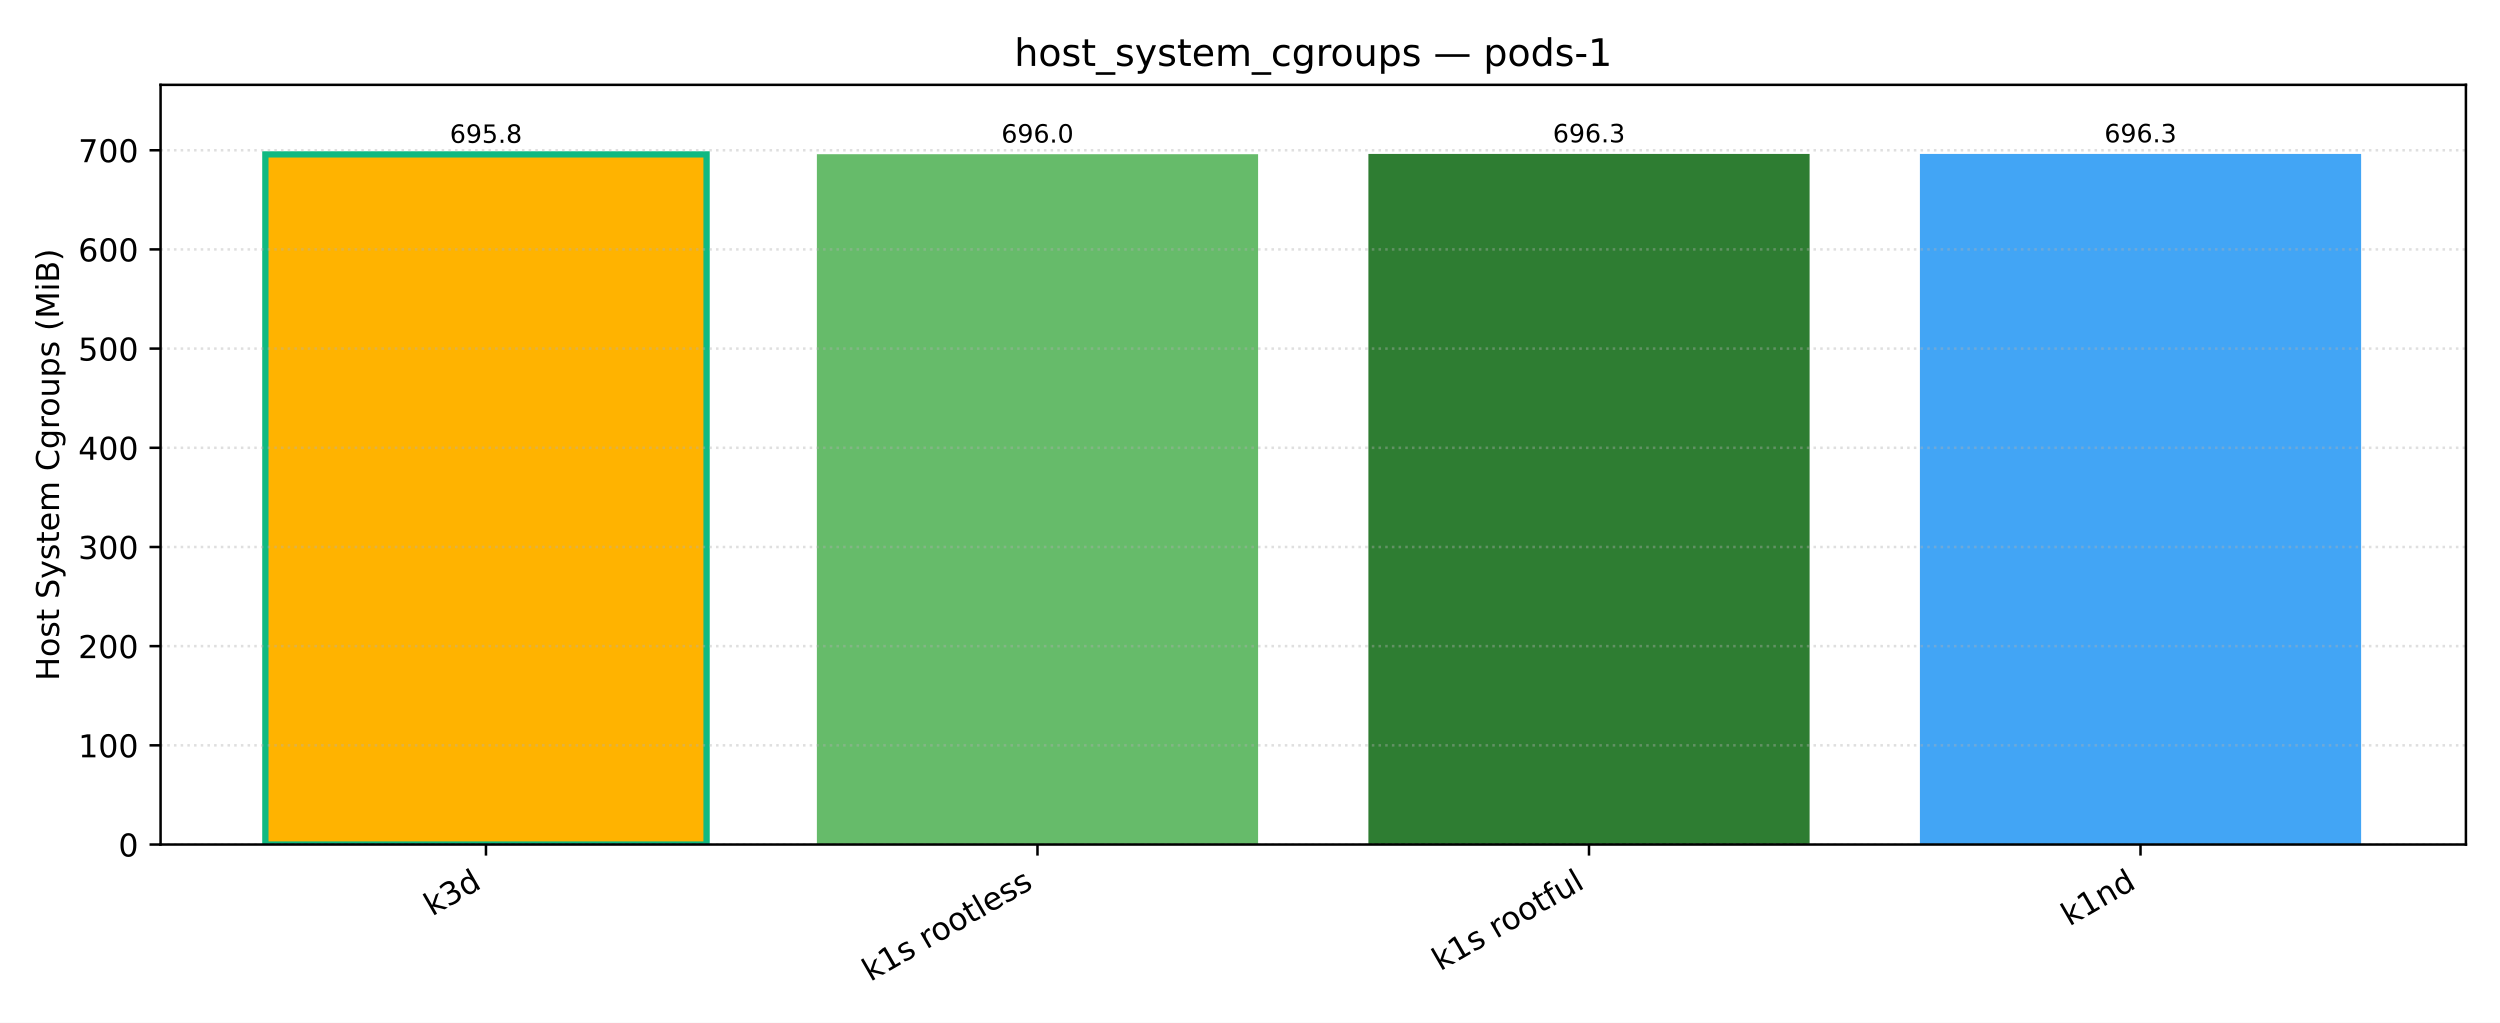
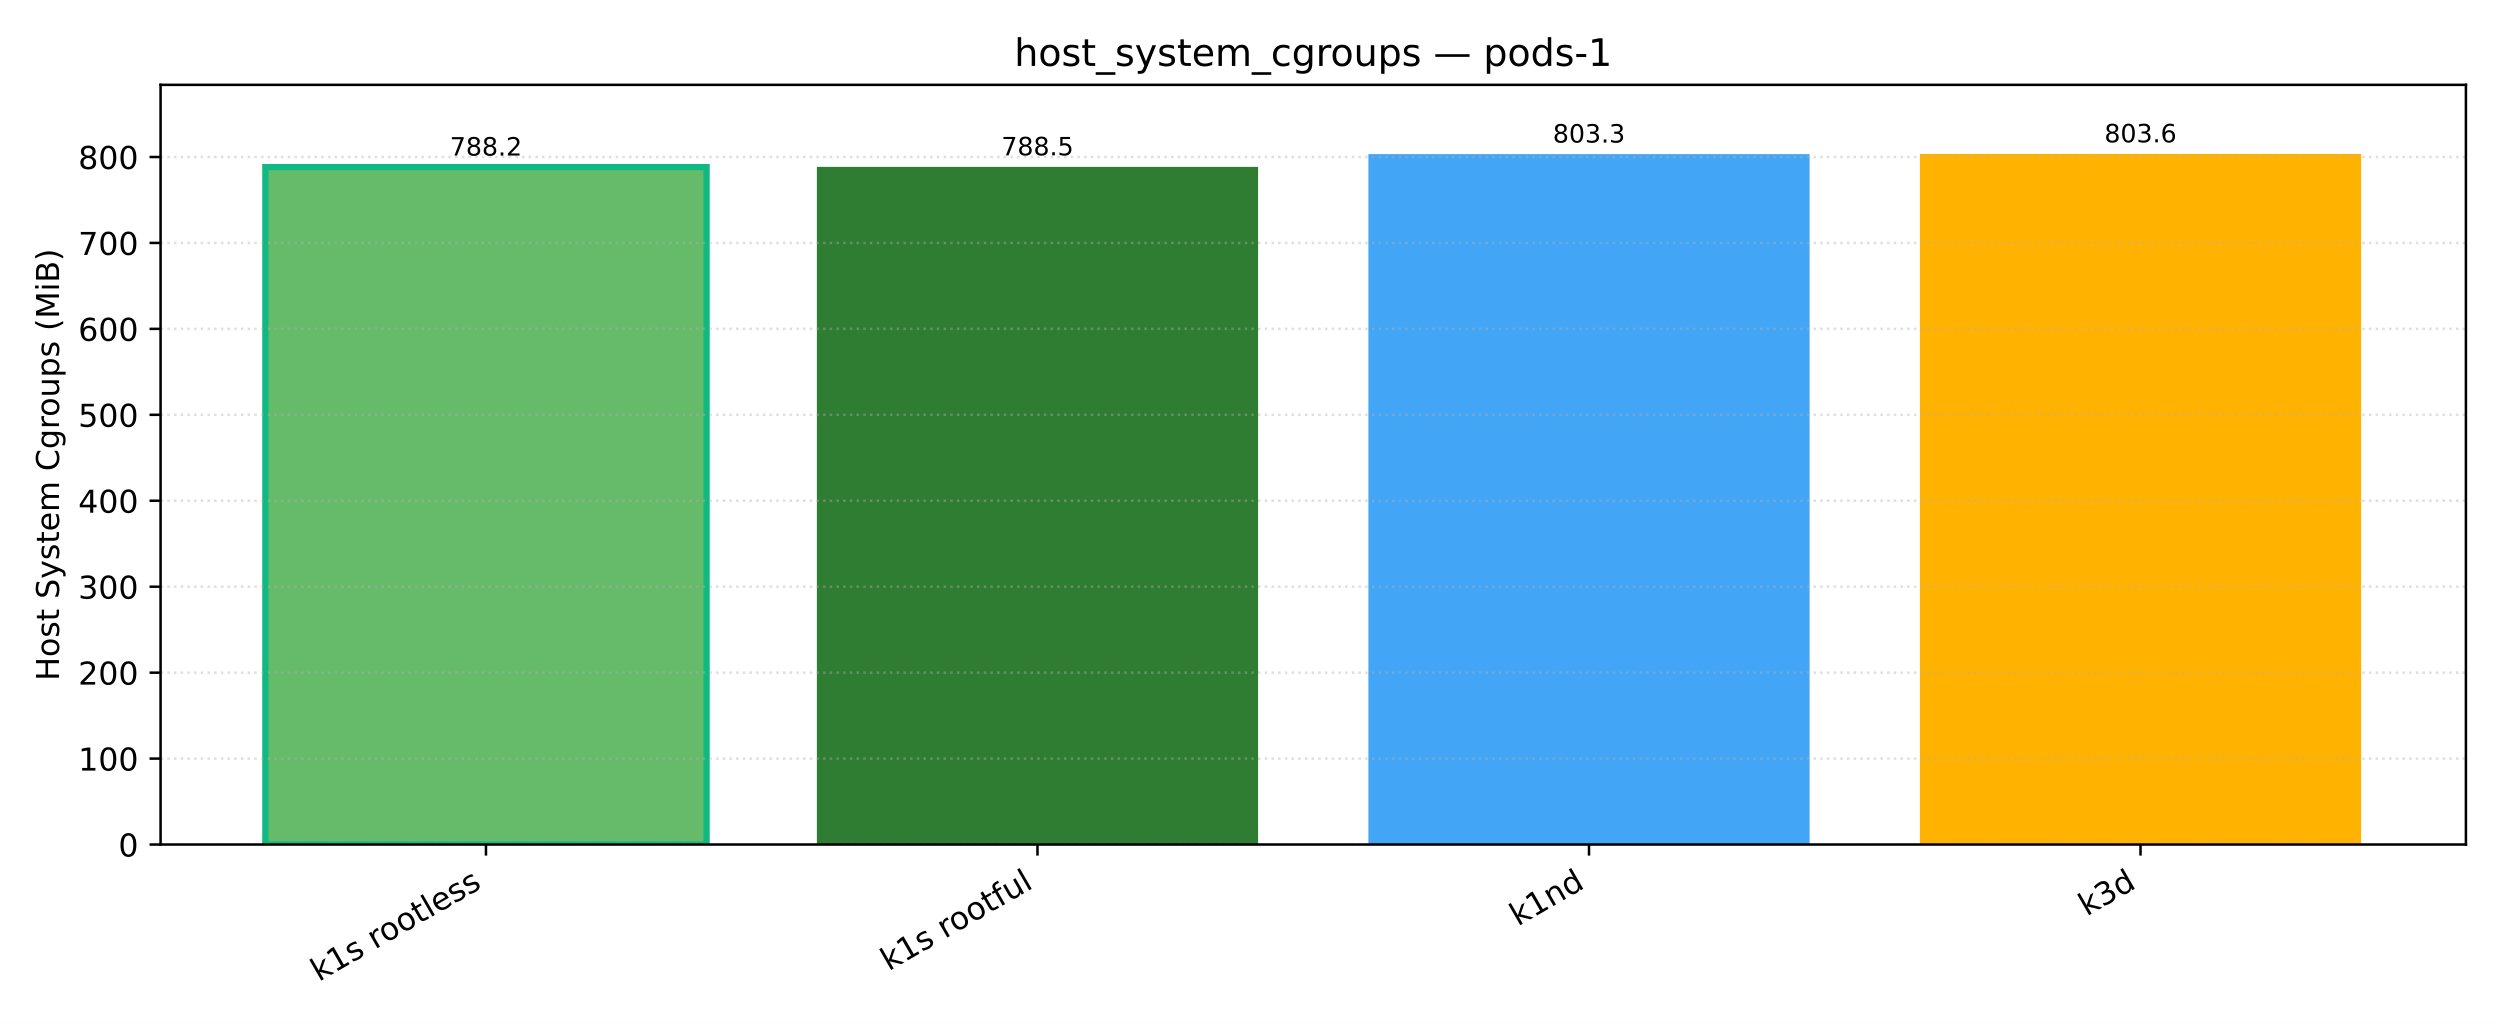
<svg xmlns="http://www.w3.org/2000/svg" xmlns:xlink="http://www.w3.org/1999/xlink" width="792pt" height="324pt" viewBox="0 0 792 324" version="1.1">
  <defs>
    <style type="text/css">*{stroke-linejoin: round; stroke-linecap: butt}</style>
  </defs>
  <g id="figure_1">
    <g id="patch_1">
      <path d="M 0 324  L 792 324  L 792 0  L 0 0  z " style="fill: #ffffff" />
    </g>
    <g id="axes_1">
      <g id="patch_2">
        <path d="M 50.87 267.545  L 781.2 267.545  L 781.2 26.88  L 50.87 26.88  z " style="fill: #ffffff" />
      </g>
      <g id="patch_3">
-         <path d="M 84.067 267.545  L 223.843 267.545  L 223.843 48.917  L 84.067 48.917  z " clip-path="url(#p7eee7eb23e)" style="fill: #ffb300; stroke: #10b981; stroke-width: 2; stroke-linejoin: miter" />
+         <path d="M 84.067 267.545  L 223.843 267.545  L 223.843 52.946  L 84.067 52.946  z " clip-path="url(#p3c2c292183)" style="fill: #66bb6a; stroke: #10b981; stroke-width: 2; stroke-linejoin: miter" />
      </g>
      <g id="patch_4">
-         <path d="M 258.787 267.545  L 398.563 267.545  L 398.563 48.84  L 258.787 48.84  z " clip-path="url(#p7eee7eb23e)" style="fill: #66bb6a" />
+         <path d="M 258.787 267.545  L 398.563 267.545  L 398.563 52.872  L 258.787 52.872  z " clip-path="url(#p3c2c292183)" style="fill: #2e7d32" />
      </g>
      <g id="patch_5">
-         <path d="M 433.507 267.545  L 573.283 267.545  L 573.283 48.762  L 433.507 48.762  z " clip-path="url(#p7eee7eb23e)" style="fill: #2e7d32" />
+         <path d="M 433.507 267.545  L 573.283 267.545  L 573.283 48.828  L 433.507 48.828  z " clip-path="url(#p3c2c292183)" style="fill: #42a5f5" />
      </g>
      <g id="patch_6">
-         <path d="M 608.227 267.545  L 748.003 267.545  L 748.003 48.759  L 608.227 48.759  z " clip-path="url(#p7eee7eb23e)" style="fill: #42a5f5" />
+         <path d="M 608.227 267.545  L 748.003 267.545  L 748.003 48.759  L 608.227 48.759  z " clip-path="url(#p3c2c292183)" style="fill: #ffb300" />
      </g>
      <g id="matplotlib.axis_1">
        <g id="xtick_1">
          <g id="line2d_1">
            <defs>
-               <path id="m0a5ae3fc08" d="M 0 0  L 0 3.5  " style="stroke: #000000; stroke-width: 0.8" />
+               <path id="m987476a189" d="M 0 0  L 0 3.5  " style="stroke: #000000; stroke-width: 0.8" />
            </defs>
            <g>
-               <use xlink:href="#m0a5ae3fc08" x="153.955" y="267.545" style="stroke: #000000; stroke-width: 0.8" />
+               <use xlink:href="#m987476a189" x="153.955" y="267.545" style="stroke: #000000; stroke-width: 0.8" />
            </g>
          </g>
          <g id="text_1">
-             <g transform="translate(136.8922 290.3767) rotate(-30) scale(0.1 -0.1)">
+             <g transform="translate(101.0103 311.0931) rotate(-30) scale(0.1 -0.1)">
              <defs>
                <path id="DejaVuSans-6b" d="M 581 4863  L 1159 4863  L 1159 1991  L 2875 3500  L 3609 3500  L 1753 1863  L 3688 0  L 2938 0  L 1159 1709  L 1159 0  L 581 0  L 581 4863  z " transform="scale(0.015625)" />
-                 <path id="DejaVuSans-33" d="M 2597 2516  Q 3050 2419 3304 2112  Q 3559 1806 3559 1356  Q 3559 666 3084 287  Q 2609 -91 1734 -91  Q 1441 -91 1130 -33  Q 819 25 488 141  L 488 750  Q 750 597 1062 519  Q 1375 441 1716 441  Q 2309 441 2620 675  Q 2931 909 2931 1356  Q 2931 1769 2642 2001  Q 2353 2234 1838 2234  L 1294 2234  L 1294 2753  L 1863 2753  Q 2328 2753 2575 2939  Q 2822 3125 2822 3475  Q 2822 3834 2567 4026  Q 2313 4219 1838 4219  Q 1578 4219 1281 4162  Q 984 4106 628 3988  L 628 4550  Q 988 4650 1302 4700  Q 1616 4750 1894 4750  Q 2613 4750 3031 4423  Q 3450 4097 3450 3541  Q 3450 3153 3228 2886  Q 3006 2619 2597 2516  z " transform="scale(0.015625)" />
-                 <path id="DejaVuSans-64" d="M 2906 2969  L 2906 4863  L 3481 4863  L 3481 0  L 2906 0  L 2906 525  Q 2725 213 2448 61  Q 2172 -91 1784 -91  Q 1150 -91 751 415  Q 353 922 353 1747  Q 353 2572 751 3078  Q 1150 3584 1784 3584  Q 2172 3584 2448 3432  Q 2725 3281 2906 2969  z M 947 1747  Q 947 1113 1208 752  Q 1469 391 1925 391  Q 2381 391 2643 752  Q 2906 1113 2906 1747  Q 2906 2381 2643 2742  Q 2381 3103 1925 3103  Q 1469 3103 1208 2742  Q 947 2381 947 1747  z " transform="scale(0.015625)" />
-               </defs>
-               <use xlink:href="#DejaVuSans-6b" />
-               <use xlink:href="#DejaVuSans-33" transform="translate(57.91016 0)" />
-               <use xlink:href="#DejaVuSans-64" transform="translate(121.5332 0)" />
-             </g>
-           </g>
-         </g>
-         <g id="xtick_2">
-           <g id="line2d_2">
-             <g>
-               <use xlink:href="#m0a5ae3fc08" x="328.675" y="267.545" style="stroke: #000000; stroke-width: 0.8" />
-             </g>
-           </g>
-           <g id="text_2">
-             <g transform="translate(275.7304 311.0931) rotate(-30) scale(0.1 -0.1)">
-               <defs>
                <path id="DejaVuSans-31" d="M 794 531  L 1825 531  L 1825 4091  L 703 3866  L 703 4441  L 1819 4666  L 2450 4666  L 2450 531  L 3481 531  L 3481 0  L 794 0  L 794 531  z " transform="scale(0.015625)" />
                <path id="DejaVuSans-73" d="M 2834 3397  L 2834 2853  Q 2591 2978 2328 3040  Q 2066 3103 1784 3103  Q 1356 3103 1142 2972  Q 928 2841 928 2578  Q 928 2378 1081 2264  Q 1234 2150 1697 2047  L 1894 2003  Q 2506 1872 2764 1633  Q 3022 1394 3022 966  Q 3022 478 2636 193  Q 2250 -91 1575 -91  Q 1294 -91 989 -36  Q 684 19 347 128  L 347 722  Q 666 556 975 473  Q 1284 391 1588 391  Q 1994 391 2212 530  Q 2431 669 2431 922  Q 2431 1156 2273 1281  Q 2116 1406 1581 1522  L 1381 1569  Q 847 1681 609 1914  Q 372 2147 372 2553  Q 372 3047 722 3315  Q 1072 3584 1716 3584  Q 2034 3584 2315 3537  Q 2597 3491 2834 3397  z " transform="scale(0.015625)" />
                <path id="DejaVuSans-20" transform="scale(0.015625)" />
                <path id="DejaVuSans-72" d="M 2631 2963  Q 2534 3019 2420 3045  Q 2306 3072 2169 3072  Q 1681 3072 1420 2755  Q 1159 2438 1159 1844  L 1159 0  L 581 0  L 581 3500  L 1159 3500  L 1159 2956  Q 1341 3275 1631 3429  Q 1922 3584 2338 3584  Q 2397 3584 2469 3576  Q 2541 3569 2628 3553  L 2631 2963  z " transform="scale(0.015625)" />
                <path id="DejaVuSans-6f" d="M 1959 3097  Q 1497 3097 1228 2736  Q 959 2375 959 1747  Q 959 1119 1226 758  Q 1494 397 1959 397  Q 2419 397 2687 759  Q 2956 1122 2956 1747  Q 2956 2369 2687 2733  Q 2419 3097 1959 3097  z M 1959 3584  Q 2709 3584 3137 3096  Q 3566 2609 3566 1747  Q 3566 888 3137 398  Q 2709 -91 1959 -91  Q 1206 -91 779 398  Q 353 888 353 1747  Q 353 2609 779 3096  Q 1206 3584 1959 3584  z " transform="scale(0.015625)" />
                <path id="DejaVuSans-74" d="M 1172 4494  L 1172 3500  L 2356 3500  L 2356 3053  L 1172 3053  L 1172 1153  Q 1172 725 1289 603  Q 1406 481 1766 481  L 2356 481  L 2356 0  L 1766 0  Q 1100 0 847 248  Q 594 497 594 1153  L 594 3053  L 172 3053  L 172 3500  L 594 3500  L 594 4494  L 1172 4494  z " transform="scale(0.015625)" />
                <path id="DejaVuSans-6c" d="M 603 4863  L 1178 4863  L 1178 0  L 603 0  L 603 4863  z " transform="scale(0.015625)" />
                <path id="DejaVuSans-65" d="M 3597 1894  L 3597 1613  L 953 1613  Q 991 1019 1311 708  Q 1631 397 2203 397  Q 2534 397 2845 478  Q 3156 559 3463 722  L 3463 178  Q 3153 47 2828 -22  Q 2503 -91 2169 -91  Q 1331 -91 842 396  Q 353 884 353 1716  Q 353 2575 817 3079  Q 1281 3584 2069 3584  Q 2775 3584 3186 3129  Q 3597 2675 3597 1894  z M 3022 2063  Q 3016 2534 2758 2815  Q 2500 3097 2075 3097  Q 1594 3097 1305 2825  Q 1016 2553 972 2059  L 3022 2063  z " transform="scale(0.015625)" />
              </defs>
              <use xlink:href="#DejaVuSans-6b" />
              <use xlink:href="#DejaVuSans-31" transform="translate(57.91016 0)" />
              <use xlink:href="#DejaVuSans-73" transform="translate(121.5332 0)" />
              <use xlink:href="#DejaVuSans-20" transform="translate(173.6328 0)" />
              <use xlink:href="#DejaVuSans-72" transform="translate(205.4199 0)" />
              <use xlink:href="#DejaVuSans-6f" transform="translate(244.2832 0)" />
              <use xlink:href="#DejaVuSans-6f" transform="translate(305.4648 0)" />
              <use xlink:href="#DejaVuSans-74" transform="translate(366.6465 0)" />
              <use xlink:href="#DejaVuSans-6c" transform="translate(405.8555 0)" />
              <use xlink:href="#DejaVuSans-65" transform="translate(433.6387 0)" />
              <use xlink:href="#DejaVuSans-73" transform="translate(495.1621 0)" />
              <use xlink:href="#DejaVuSans-73" transform="translate(547.2617 0)" />
            </g>
          </g>
        </g>
-         <g id="xtick_3">
-           <g id="line2d_3">
-             <g>
-               <use xlink:href="#m0a5ae3fc08" x="503.395" y="267.545" style="stroke: #000000; stroke-width: 0.8" />
-             </g>
-           </g>
-           <g id="text_3">
-             <g transform="translate(456.2651 307.7361) rotate(-30) scale(0.1 -0.1)">
+         <g id="xtick_2">
+           <g id="line2d_2">
+             <g>
+               <use xlink:href="#m987476a189" x="328.675" y="267.545" style="stroke: #000000; stroke-width: 0.8" />
+             </g>
+           </g>
+           <g id="text_2">
+             <g transform="translate(281.545 307.7361) rotate(-30) scale(0.1 -0.1)">
              <defs>
                <path id="DejaVuSans-66" d="M 2375 4863  L 2375 4384  L 1825 4384  Q 1516 4384 1395 4259  Q 1275 4134 1275 3809  L 1275 3500  L 2222 3500  L 2222 3053  L 1275 3053  L 1275 0  L 697 0  L 697 3053  L 147 3053  L 147 3500  L 697 3500  L 697 3744  Q 697 4328 969 4595  Q 1241 4863 1831 4863  L 2375 4863  z " transform="scale(0.015625)" />
                <path id="DejaVuSans-75" d="M 544 1381  L 544 3500  L 1119 3500  L 1119 1403  Q 1119 906 1312 657  Q 1506 409 1894 409  Q 2359 409 2629 706  Q 2900 1003 2900 1516  L 2900 3500  L 3475 3500  L 3475 0  L 2900 0  L 2900 538  Q 2691 219 2414 64  Q 2138 -91 1772 -91  Q 1169 -91 856 284  Q 544 659 544 1381  z M 1991 3584  L 1991 3584  z " transform="scale(0.015625)" />
              </defs>
              <use xlink:href="#DejaVuSans-6b" />
              <use xlink:href="#DejaVuSans-31" transform="translate(57.91016 0)" />
              <use xlink:href="#DejaVuSans-73" transform="translate(121.5332 0)" />
              <use xlink:href="#DejaVuSans-20" transform="translate(173.6328 0)" />
              <use xlink:href="#DejaVuSans-72" transform="translate(205.4199 0)" />
              <use xlink:href="#DejaVuSans-6f" transform="translate(244.2832 0)" />
              <use xlink:href="#DejaVuSans-6f" transform="translate(305.4648 0)" />
              <use xlink:href="#DejaVuSans-74" transform="translate(366.6465 0)" />
              <use xlink:href="#DejaVuSans-66" transform="translate(405.8555 0)" />
              <use xlink:href="#DejaVuSans-75" transform="translate(441.0605 0)" />
              <use xlink:href="#DejaVuSans-6c" transform="translate(504.4395 0)" />
            </g>
          </g>
        </g>
-         <g id="xtick_4">
-           <g id="line2d_4">
-             <g>
-               <use xlink:href="#m0a5ae3fc08" x="678.115" y="267.545" style="stroke: #000000; stroke-width: 0.8" />
-             </g>
-           </g>
-           <g id="text_4">
-             <g transform="translate(655.564 293.5454) rotate(-30) scale(0.1 -0.1)">
+         <g id="xtick_3">
+           <g id="line2d_3">
+             <g>
+               <use xlink:href="#m987476a189" x="503.395" y="267.545" style="stroke: #000000; stroke-width: 0.8" />
+             </g>
+           </g>
+           <g id="text_3">
+             <g transform="translate(480.8439 293.5454) rotate(-30) scale(0.1 -0.1)">
              <defs>
                <path id="DejaVuSans-6e" d="M 3513 2113  L 3513 0  L 2938 0  L 2938 2094  Q 2938 2591 2744 2837  Q 2550 3084 2163 3084  Q 1697 3084 1428 2787  Q 1159 2491 1159 1978  L 1159 0  L 581 0  L 581 3500  L 1159 3500  L 1159 2956  Q 1366 3272 1645 3428  Q 1925 3584 2291 3584  Q 2894 3584 3203 3211  Q 3513 2838 3513 2113  z " transform="scale(0.015625)" />
+                 <path id="DejaVuSans-64" d="M 2906 2969  L 2906 4863  L 3481 4863  L 3481 0  L 2906 0  L 2906 525  Q 2725 213 2448 61  Q 2172 -91 1784 -91  Q 1150 -91 751 415  Q 353 922 353 1747  Q 353 2572 751 3078  Q 1150 3584 1784 3584  Q 2172 3584 2448 3432  Q 2725 3281 2906 2969  z M 947 1747  Q 947 1113 1208 752  Q 1469 391 1925 391  Q 2381 391 2643 752  Q 2906 1113 2906 1747  Q 2906 2381 2643 2742  Q 2381 3103 1925 3103  Q 1469 3103 1208 2742  Q 947 2381 947 1747  z " transform="scale(0.015625)" />
              </defs>
              <use xlink:href="#DejaVuSans-6b" />
              <use xlink:href="#DejaVuSans-31" transform="translate(57.91016 0)" />
              <use xlink:href="#DejaVuSans-6e" transform="translate(121.5332 0)" />
              <use xlink:href="#DejaVuSans-64" transform="translate(184.9121 0)" />
            </g>
          </g>
        </g>
+         <g id="xtick_4">
+           <g id="line2d_4">
+             <g>
+               <use xlink:href="#m987476a189" x="678.115" y="267.545" style="stroke: #000000; stroke-width: 0.8" />
+             </g>
+           </g>
+           <g id="text_4">
+             <g transform="translate(661.0525 290.3767) rotate(-30) scale(0.1 -0.1)">
+               <defs>
+                 <path id="DejaVuSans-33" d="M 2597 2516  Q 3050 2419 3304 2112  Q 3559 1806 3559 1356  Q 3559 666 3084 287  Q 2609 -91 1734 -91  Q 1441 -91 1130 -33  Q 819 25 488 141  L 488 750  Q 750 597 1062 519  Q 1375 441 1716 441  Q 2309 441 2620 675  Q 2931 909 2931 1356  Q 2931 1769 2642 2001  Q 2353 2234 1838 2234  L 1294 2234  L 1294 2753  L 1863 2753  Q 2328 2753 2575 2939  Q 2822 3125 2822 3475  Q 2822 3834 2567 4026  Q 2313 4219 1838 4219  Q 1578 4219 1281 4162  Q 984 4106 628 3988  L 628 4550  Q 988 4650 1302 4700  Q 1616 4750 1894 4750  Q 2613 4750 3031 4423  Q 3450 4097 3450 3541  Q 3450 3153 3228 2886  Q 3006 2619 2597 2516  z " transform="scale(0.015625)" />
+               </defs>
+               <use xlink:href="#DejaVuSans-6b" />
+               <use xlink:href="#DejaVuSans-33" transform="translate(57.91016 0)" />
+               <use xlink:href="#DejaVuSans-64" transform="translate(121.5332 0)" />
+             </g>
+           </g>
+         </g>
      </g>
      <g id="matplotlib.axis_2">
        <g id="ytick_1">
          <g id="line2d_5">
-             <path d="M 50.87 267.545  L 781.2 267.545  " clip-path="url(#p7eee7eb23e)" style="fill: none; stroke-dasharray: 0.8,1.32; stroke-dashoffset: 0; stroke: #b0b0b0; stroke-opacity: 0.4; stroke-width: 0.8" />
+             <path d="M 50.87 267.545  L 781.2 267.545  " clip-path="url(#p3c2c292183)" style="fill: none; stroke-dasharray: 0.8,1.32; stroke-dashoffset: 0; stroke: #b0b0b0; stroke-opacity: 0.4; stroke-width: 0.8" />
          </g>
          <g id="line2d_6">
            <defs>
-               <path id="m2819c94ccf" d="M 0 0  L -3.5 0  " style="stroke: #000000; stroke-width: 0.8" />
+               <path id="mc2d24a30d1" d="M 0 0  L -3.5 0  " style="stroke: #000000; stroke-width: 0.8" />
            </defs>
            <g>
-               <use xlink:href="#m2819c94ccf" x="50.87" y="267.545" style="stroke: #000000; stroke-width: 0.8" />
+               <use xlink:href="#mc2d24a30d1" x="50.87" y="267.545" style="stroke: #000000; stroke-width: 0.8" />
            </g>
          </g>
          <g id="text_5">
            <g transform="translate(37.5075 271.3447) scale(0.1 -0.1)">
              <defs>
                <path id="DejaVuSans-30" d="M 2034 4250  Q 1547 4250 1301 3770  Q 1056 3291 1056 2328  Q 1056 1369 1301 889  Q 1547 409 2034 409  Q 2525 409 2770 889  Q 3016 1369 3016 2328  Q 3016 3291 2770 3770  Q 2525 4250 2034 4250  z M 2034 4750  Q 2819 4750 3233 4129  Q 3647 3509 3647 2328  Q 3647 1150 3233 529  Q 2819 -91 2034 -91  Q 1250 -91 836 529  Q 422 1150 422 2328  Q 422 3509 836 4129  Q 1250 4750 2034 4750  z " transform="scale(0.015625)" />
              </defs>
              <use xlink:href="#DejaVuSans-30" />
            </g>
          </g>
        </g>
        <g id="ytick_2">
          <g id="line2d_7">
-             <path d="M 50.87 236.124  L 781.2 236.124  " clip-path="url(#p7eee7eb23e)" style="fill: none; stroke-dasharray: 0.8,1.32; stroke-dashoffset: 0; stroke: #b0b0b0; stroke-opacity: 0.4; stroke-width: 0.8" />
+             <path d="M 50.87 240.319  L 781.2 240.319  " clip-path="url(#p3c2c292183)" style="fill: none; stroke-dasharray: 0.8,1.32; stroke-dashoffset: 0; stroke: #b0b0b0; stroke-opacity: 0.4; stroke-width: 0.8" />
          </g>
          <g id="line2d_8">
            <g>
-               <use xlink:href="#m2819c94ccf" x="50.87" y="236.124" style="stroke: #000000; stroke-width: 0.8" />
+               <use xlink:href="#mc2d24a30d1" x="50.87" y="240.319" style="stroke: #000000; stroke-width: 0.8" />
            </g>
          </g>
          <g id="text_6">
-             <g transform="translate(24.7825 239.9232) scale(0.1 -0.1)">
+             <g transform="translate(24.7825 244.1184) scale(0.1 -0.1)">
              <use xlink:href="#DejaVuSans-31" />
              <use xlink:href="#DejaVuSans-30" transform="translate(63.62305 0)" />
              <use xlink:href="#DejaVuSans-30" transform="translate(127.2461 0)" />
            </g>
          </g>
        </g>
        <g id="ytick_3">
          <g id="line2d_9">
-             <path d="M 50.87 204.703  L 781.2 204.703  " clip-path="url(#p7eee7eb23e)" style="fill: none; stroke-dasharray: 0.8,1.32; stroke-dashoffset: 0; stroke: #b0b0b0; stroke-opacity: 0.4; stroke-width: 0.8" />
+             <path d="M 50.87 213.093  L 781.2 213.093  " clip-path="url(#p3c2c292183)" style="fill: none; stroke-dasharray: 0.8,1.32; stroke-dashoffset: 0; stroke: #b0b0b0; stroke-opacity: 0.4; stroke-width: 0.8" />
          </g>
          <g id="line2d_10">
            <g>
-               <use xlink:href="#m2819c94ccf" x="50.87" y="204.703" style="stroke: #000000; stroke-width: 0.8" />
+               <use xlink:href="#mc2d24a30d1" x="50.87" y="213.093" style="stroke: #000000; stroke-width: 0.8" />
            </g>
          </g>
          <g id="text_7">
-             <g transform="translate(24.7825 208.5017) scale(0.1 -0.1)">
+             <g transform="translate(24.7825 216.8921) scale(0.1 -0.1)">
              <defs>
                <path id="DejaVuSans-32" d="M 1228 531  L 3431 531  L 3431 0  L 469 0  L 469 531  Q 828 903 1448 1529  Q 2069 2156 2228 2338  Q 2531 2678 2651 2914  Q 2772 3150 2772 3378  Q 2772 3750 2511 3984  Q 2250 4219 1831 4219  Q 1534 4219 1204 4116  Q 875 4013 500 3803  L 500 4441  Q 881 4594 1212 4672  Q 1544 4750 1819 4750  Q 2544 4750 2975 4387  Q 3406 4025 3406 3419  Q 3406 3131 3298 2873  Q 3191 2616 2906 2266  Q 2828 2175 2409 1742  Q 1991 1309 1228 531  z " transform="scale(0.015625)" />
              </defs>
              <use xlink:href="#DejaVuSans-32" />
              <use xlink:href="#DejaVuSans-30" transform="translate(63.62305 0)" />
              <use xlink:href="#DejaVuSans-30" transform="translate(127.2461 0)" />
            </g>
          </g>
        </g>
        <g id="ytick_4">
          <g id="line2d_11">
-             <path d="M 50.87 173.281  L 781.2 173.281  " clip-path="url(#p7eee7eb23e)" style="fill: none; stroke-dasharray: 0.8,1.32; stroke-dashoffset: 0; stroke: #b0b0b0; stroke-opacity: 0.4; stroke-width: 0.8" />
+             <path d="M 50.87 185.867  L 781.2 185.867  " clip-path="url(#p3c2c292183)" style="fill: none; stroke-dasharray: 0.8,1.32; stroke-dashoffset: 0; stroke: #b0b0b0; stroke-opacity: 0.4; stroke-width: 0.8" />
          </g>
          <g id="line2d_12">
            <g>
-               <use xlink:href="#m2819c94ccf" x="50.87" y="173.281" style="stroke: #000000; stroke-width: 0.8" />
+               <use xlink:href="#mc2d24a30d1" x="50.87" y="185.867" style="stroke: #000000; stroke-width: 0.8" />
            </g>
          </g>
          <g id="text_8">
-             <g transform="translate(24.7825 177.0802) scale(0.1 -0.1)">
+             <g transform="translate(24.7825 189.6658) scale(0.1 -0.1)">
              <use xlink:href="#DejaVuSans-33" />
              <use xlink:href="#DejaVuSans-30" transform="translate(63.62305 0)" />
              <use xlink:href="#DejaVuSans-30" transform="translate(127.2461 0)" />
            </g>
          </g>
        </g>
        <g id="ytick_5">
          <g id="line2d_13">
-             <path d="M 50.87 141.86  L 781.2 141.86  " clip-path="url(#p7eee7eb23e)" style="fill: none; stroke-dasharray: 0.8,1.32; stroke-dashoffset: 0; stroke: #b0b0b0; stroke-opacity: 0.4; stroke-width: 0.8" />
+             <path d="M 50.87 158.64  L 781.2 158.64  " clip-path="url(#p3c2c292183)" style="fill: none; stroke-dasharray: 0.8,1.32; stroke-dashoffset: 0; stroke: #b0b0b0; stroke-opacity: 0.4; stroke-width: 0.8" />
          </g>
          <g id="line2d_14">
            <g>
-               <use xlink:href="#m2819c94ccf" x="50.87" y="141.86" style="stroke: #000000; stroke-width: 0.8" />
+               <use xlink:href="#mc2d24a30d1" x="50.87" y="158.64" style="stroke: #000000; stroke-width: 0.8" />
            </g>
          </g>
          <g id="text_9">
-             <g transform="translate(24.7825 145.6588) scale(0.1 -0.1)">
+             <g transform="translate(24.7825 162.4394) scale(0.1 -0.1)">
              <defs>
                <path id="DejaVuSans-34" d="M 2419 4116  L 825 1625  L 2419 1625  L 2419 4116  z M 2253 4666  L 3047 4666  L 3047 1625  L 3713 1625  L 3713 1100  L 3047 1100  L 3047 0  L 2419 0  L 2419 1100  L 313 1100  L 313 1709  L 2253 4666  z " transform="scale(0.015625)" />
              </defs>
              <use xlink:href="#DejaVuSans-34" />
              <use xlink:href="#DejaVuSans-30" transform="translate(63.62305 0)" />
              <use xlink:href="#DejaVuSans-30" transform="translate(127.2461 0)" />
            </g>
          </g>
        </g>
        <g id="ytick_6">
          <g id="line2d_15">
-             <path d="M 50.87 110.438  L 781.2 110.438  " clip-path="url(#p7eee7eb23e)" style="fill: none; stroke-dasharray: 0.8,1.32; stroke-dashoffset: 0; stroke: #b0b0b0; stroke-opacity: 0.4; stroke-width: 0.8" />
+             <path d="M 50.87 131.414  L 781.2 131.414  " clip-path="url(#p3c2c292183)" style="fill: none; stroke-dasharray: 0.8,1.32; stroke-dashoffset: 0; stroke: #b0b0b0; stroke-opacity: 0.4; stroke-width: 0.8" />
          </g>
          <g id="line2d_16">
            <g>
-               <use xlink:href="#m2819c94ccf" x="50.87" y="110.438" style="stroke: #000000; stroke-width: 0.8" />
+               <use xlink:href="#mc2d24a30d1" x="50.87" y="131.414" style="stroke: #000000; stroke-width: 0.8" />
            </g>
          </g>
          <g id="text_10">
-             <g transform="translate(24.7825 114.2373) scale(0.1 -0.1)">
+             <g transform="translate(24.7825 135.2131) scale(0.1 -0.1)">
              <defs>
                <path id="DejaVuSans-35" d="M 691 4666  L 3169 4666  L 3169 4134  L 1269 4134  L 1269 2991  Q 1406 3038 1543 3061  Q 1681 3084 1819 3084  Q 2600 3084 3056 2656  Q 3513 2228 3513 1497  Q 3513 744 3044 326  Q 2575 -91 1722 -91  Q 1428 -91 1123 -41  Q 819 9 494 109  L 494 744  Q 775 591 1075 516  Q 1375 441 1709 441  Q 2250 441 2565 725  Q 2881 1009 2881 1497  Q 2881 1984 2565 2268  Q 2250 2553 1709 2553  Q 1456 2553 1204 2497  Q 953 2441 691 2322  L 691 4666  z " transform="scale(0.015625)" />
              </defs>
              <use xlink:href="#DejaVuSans-35" />
              <use xlink:href="#DejaVuSans-30" transform="translate(63.62305 0)" />
              <use xlink:href="#DejaVuSans-30" transform="translate(127.2461 0)" />
            </g>
          </g>
        </g>
        <g id="ytick_7">
          <g id="line2d_17">
-             <path d="M 50.87 79.017  L 781.2 79.017  " clip-path="url(#p7eee7eb23e)" style="fill: none; stroke-dasharray: 0.8,1.32; stroke-dashoffset: 0; stroke: #b0b0b0; stroke-opacity: 0.4; stroke-width: 0.8" />
+             <path d="M 50.87 104.188  L 781.2 104.188  " clip-path="url(#p3c2c292183)" style="fill: none; stroke-dasharray: 0.8,1.32; stroke-dashoffset: 0; stroke: #b0b0b0; stroke-opacity: 0.4; stroke-width: 0.8" />
          </g>
          <g id="line2d_18">
            <g>
-               <use xlink:href="#m2819c94ccf" x="50.87" y="79.017" style="stroke: #000000; stroke-width: 0.8" />
+               <use xlink:href="#mc2d24a30d1" x="50.87" y="104.188" style="stroke: #000000; stroke-width: 0.8" />
            </g>
          </g>
          <g id="text_11">
-             <g transform="translate(24.7825 82.8158) scale(0.1 -0.1)">
+             <g transform="translate(24.7825 107.9868) scale(0.1 -0.1)">
              <defs>
                <path id="DejaVuSans-36" d="M 2113 2584  Q 1688 2584 1439 2293  Q 1191 2003 1191 1497  Q 1191 994 1439 701  Q 1688 409 2113 409  Q 2538 409 2786 701  Q 3034 994 3034 1497  Q 3034 2003 2786 2293  Q 2538 2584 2113 2584  z M 3366 4563  L 3366 3988  Q 3128 4100 2886 4159  Q 2644 4219 2406 4219  Q 1781 4219 1451 3797  Q 1122 3375 1075 2522  Q 1259 2794 1537 2939  Q 1816 3084 2150 3084  Q 2853 3084 3261 2657  Q 3669 2231 3669 1497  Q 3669 778 3244 343  Q 2819 -91 2113 -91  Q 1303 -91 875 529  Q 447 1150 447 2328  Q 447 3434 972 4092  Q 1497 4750 2381 4750  Q 2619 4750 2861 4703  Q 3103 4656 3366 4563  z " transform="scale(0.015625)" />
              </defs>
              <use xlink:href="#DejaVuSans-36" />
              <use xlink:href="#DejaVuSans-30" transform="translate(63.62305 0)" />
              <use xlink:href="#DejaVuSans-30" transform="translate(127.2461 0)" />
            </g>
          </g>
        </g>
        <g id="ytick_8">
          <g id="line2d_19">
-             <path d="M 50.87 47.595  L 781.2 47.595  " clip-path="url(#p7eee7eb23e)" style="fill: none; stroke-dasharray: 0.8,1.32; stroke-dashoffset: 0; stroke: #b0b0b0; stroke-opacity: 0.4; stroke-width: 0.8" />
+             <path d="M 50.87 76.961  L 781.2 76.961  " clip-path="url(#p3c2c292183)" style="fill: none; stroke-dasharray: 0.8,1.32; stroke-dashoffset: 0; stroke: #b0b0b0; stroke-opacity: 0.4; stroke-width: 0.8" />
          </g>
          <g id="line2d_20">
            <g>
-               <use xlink:href="#m2819c94ccf" x="50.87" y="47.595" style="stroke: #000000; stroke-width: 0.8" />
+               <use xlink:href="#mc2d24a30d1" x="50.87" y="76.961" style="stroke: #000000; stroke-width: 0.8" />
            </g>
          </g>
          <g id="text_12">
-             <g transform="translate(24.7825 51.39432) scale(0.1 -0.1)">
+             <g transform="translate(24.7825 80.76052) scale(0.1 -0.1)">
              <defs>
                <path id="DejaVuSans-37" d="M 525 4666  L 3525 4666  L 3525 4397  L 1831 0  L 1172 0  L 2766 4134  L 525 4134  L 525 4666  z " transform="scale(0.015625)" />
              </defs>
              <use xlink:href="#DejaVuSans-37" />
              <use xlink:href="#DejaVuSans-30" transform="translate(63.62305 0)" />
              <use xlink:href="#DejaVuSans-30" transform="translate(127.2461 0)" />
            </g>
          </g>
        </g>
-         <g id="text_13">
+         <g id="ytick_9">
+           <g id="line2d_21">
+             <path d="M 50.87 49.735  L 781.2 49.735  " clip-path="url(#p3c2c292183)" style="fill: none; stroke-dasharray: 0.8,1.32; stroke-dashoffset: 0; stroke: #b0b0b0; stroke-opacity: 0.4; stroke-width: 0.8" />
+           </g>
+           <g id="line2d_22">
+             <g>
+               <use xlink:href="#mc2d24a30d1" x="50.87" y="49.735" style="stroke: #000000; stroke-width: 0.8" />
+             </g>
+           </g>
+           <g id="text_13">
+             <g transform="translate(24.7825 53.53422) scale(0.1 -0.1)">
+               <defs>
+                 <path id="DejaVuSans-38" d="M 2034 2216  Q 1584 2216 1326 1975  Q 1069 1734 1069 1313  Q 1069 891 1326 650  Q 1584 409 2034 409  Q 2484 409 2743 651  Q 3003 894 3003 1313  Q 3003 1734 2745 1975  Q 2488 2216 2034 2216  z M 1403 2484  Q 997 2584 770 2862  Q 544 3141 544 3541  Q 544 4100 942 4425  Q 1341 4750 2034 4750  Q 2731 4750 3128 4425  Q 3525 4100 3525 3541  Q 3525 3141 3298 2862  Q 3072 2584 2669 2484  Q 3125 2378 3379 2068  Q 3634 1759 3634 1313  Q 3634 634 3220 271  Q 2806 -91 2034 -91  Q 1263 -91 848 271  Q 434 634 434 1313  Q 434 1759 690 2068  Q 947 2378 1403 2484  z M 1172 3481  Q 1172 3119 1398 2916  Q 1625 2713 2034 2713  Q 2441 2713 2670 2916  Q 2900 3119 2900 3481  Q 2900 3844 2670 4047  Q 2441 4250 2034 4250  Q 1625 4250 1398 4047  Q 1172 3844 1172 3481  z " transform="scale(0.015625)" />
+               </defs>
+               <use xlink:href="#DejaVuSans-38" />
+               <use xlink:href="#DejaVuSans-30" transform="translate(63.62305 0)" />
+               <use xlink:href="#DejaVuSans-30" transform="translate(127.2461 0)" />
+             </g>
+           </g>
+         </g>
+         <g id="text_14">
          <g transform="translate(18.70281 215.6604) rotate(-90) scale(0.1 -0.1)">
            <defs>
              <path id="DejaVuSans-48" d="M 628 4666  L 1259 4666  L 1259 2753  L 3553 2753  L 3553 4666  L 4184 4666  L 4184 0  L 3553 0  L 3553 2222  L 1259 2222  L 1259 0  L 628 0  L 628 4666  z " transform="scale(0.015625)" />
              <path id="DejaVuSans-53" d="M 3425 4513  L 3425 3897  Q 3066 4069 2747 4153  Q 2428 4238 2131 4238  Q 1616 4238 1336 4038  Q 1056 3838 1056 3469  Q 1056 3159 1242 3001  Q 1428 2844 1947 2747  L 2328 2669  Q 3034 2534 3370 2195  Q 3706 1856 3706 1288  Q 3706 609 3251 259  Q 2797 -91 1919 -91  Q 1588 -91 1214 -16  Q 841 59 441 206  L 441 856  Q 825 641 1194 531  Q 1563 422 1919 422  Q 2459 422 2753 634  Q 3047 847 3047 1241  Q 3047 1584 2836 1778  Q 2625 1972 2144 2069  L 1759 2144  Q 1053 2284 737 2584  Q 422 2884 422 3419  Q 422 4038 858 4394  Q 1294 4750 2059 4750  Q 2388 4750 2728 4690  Q 3069 4631 3425 4513  z " transform="scale(0.015625)" />
              <path id="DejaVuSans-79" d="M 2059 -325  Q 1816 -950 1584 -1140  Q 1353 -1331 966 -1331  L 506 -1331  L 506 -850  L 844 -850  Q 1081 -850 1212 -737  Q 1344 -625 1503 -206  L 1606 56  L 191 3500  L 800 3500  L 1894 763  L 2988 3500  L 3597 3500  L 2059 -325  z " transform="scale(0.015625)" />
              <path id="DejaVuSans-6d" d="M 3328 2828  Q 3544 3216 3844 3400  Q 4144 3584 4550 3584  Q 5097 3584 5394 3201  Q 5691 2819 5691 2113  L 5691 0  L 5113 0  L 5113 2094  Q 5113 2597 4934 2840  Q 4756 3084 4391 3084  Q 3944 3084 3684 2787  Q 3425 2491 3425 1978  L 3425 0  L 2847 0  L 2847 2094  Q 2847 2600 2669 2842  Q 2491 3084 2119 3084  Q 1678 3084 1418 2786  Q 1159 2488 1159 1978  L 1159 0  L 581 0  L 581 3500  L 1159 3500  L 1159 2956  Q 1356 3278 1631 3431  Q 1906 3584 2284 3584  Q 2666 3584 2933 3390  Q 3200 3197 3328 2828  z " transform="scale(0.015625)" />
              <path id="DejaVuSans-43" d="M 4122 4306  L 4122 3641  Q 3803 3938 3442 4084  Q 3081 4231 2675 4231  Q 1875 4231 1450 3742  Q 1025 3253 1025 2328  Q 1025 1406 1450 917  Q 1875 428 2675 428  Q 3081 428 3442 575  Q 3803 722 4122 1019  L 4122 359  Q 3791 134 3420 21  Q 3050 -91 2638 -91  Q 1578 -91 968 557  Q 359 1206 359 2328  Q 359 3453 968 4101  Q 1578 4750 2638 4750  Q 3056 4750 3426 4639  Q 3797 4528 4122 4306  z " transform="scale(0.015625)" />
              <path id="DejaVuSans-67" d="M 2906 1791  Q 2906 2416 2648 2759  Q 2391 3103 1925 3103  Q 1463 3103 1205 2759  Q 947 2416 947 1791  Q 947 1169 1205 825  Q 1463 481 1925 481  Q 2391 481 2648 825  Q 2906 1169 2906 1791  z M 3481 434  Q 3481 -459 3084 -895  Q 2688 -1331 1869 -1331  Q 1566 -1331 1297 -1286  Q 1028 -1241 775 -1147  L 775 -588  Q 1028 -725 1275 -790  Q 1522 -856 1778 -856  Q 2344 -856 2625 -561  Q 2906 -266 2906 331  L 2906 616  Q 2728 306 2450 153  Q 2172 0 1784 0  Q 1141 0 747 490  Q 353 981 353 1791  Q 353 2603 747 3093  Q 1141 3584 1784 3584  Q 2172 3584 2450 3431  Q 2728 3278 2906 2969  L 2906 3500  L 3481 3500  L 3481 434  z " transform="scale(0.015625)" />
              <path id="DejaVuSans-70" d="M 1159 525  L 1159 -1331  L 581 -1331  L 581 3500  L 1159 3500  L 1159 2969  Q 1341 3281 1617 3432  Q 1894 3584 2278 3584  Q 2916 3584 3314 3078  Q 3713 2572 3713 1747  Q 3713 922 3314 415  Q 2916 -91 2278 -91  Q 1894 -91 1617 61  Q 1341 213 1159 525  z M 3116 1747  Q 3116 2381 2855 2742  Q 2594 3103 2138 3103  Q 1681 3103 1420 2742  Q 1159 2381 1159 1747  Q 1159 1113 1420 752  Q 1681 391 2138 391  Q 2594 391 2855 752  Q 3116 1113 3116 1747  z " transform="scale(0.015625)" />
              <path id="DejaVuSans-28" d="M 1984 4856  Q 1566 4138 1362 3434  Q 1159 2731 1159 2009  Q 1159 1288 1364 580  Q 1569 -128 1984 -844  L 1484 -844  Q 1016 -109 783 600  Q 550 1309 550 2009  Q 550 2706 781 3412  Q 1013 4119 1484 4856  L 1984 4856  z " transform="scale(0.015625)" />
              <path id="DejaVuSans-4d" d="M 628 4666  L 1569 4666  L 2759 1491  L 3956 4666  L 4897 4666  L 4897 0  L 4281 0  L 4281 4097  L 3078 897  L 2444 897  L 1241 4097  L 1241 0  L 628 0  L 628 4666  z " transform="scale(0.015625)" />
              <path id="DejaVuSans-69" d="M 603 3500  L 1178 3500  L 1178 0  L 603 0  L 603 3500  z M 603 4863  L 1178 4863  L 1178 4134  L 603 4134  L 603 4863  z " transform="scale(0.015625)" />
              <path id="DejaVuSans-42" d="M 1259 2228  L 1259 519  L 2272 519  Q 2781 519 3026 730  Q 3272 941 3272 1375  Q 3272 1813 3026 2020  Q 2781 2228 2272 2228  L 1259 2228  z M 1259 4147  L 1259 2741  L 2194 2741  Q 2656 2741 2882 2914  Q 3109 3088 3109 3444  Q 3109 3797 2882 3972  Q 2656 4147 2194 4147  L 1259 4147  z M 628 4666  L 2241 4666  Q 2963 4666 3353 4366  Q 3744 4066 3744 3513  Q 3744 3084 3544 2831  Q 3344 2578 2956 2516  Q 3422 2416 3680 2098  Q 3938 1781 3938 1306  Q 3938 681 3513 340  Q 3088 0 2303 0  L 628 0  L 628 4666  z " transform="scale(0.015625)" />
              <path id="DejaVuSans-29" d="M 513 4856  L 1013 4856  Q 1481 4119 1714 3412  Q 1947 2706 1947 2009  Q 1947 1309 1714 600  Q 1481 -109 1013 -844  L 513 -844  Q 928 -128 1133 580  Q 1338 1288 1338 2009  Q 1338 2731 1133 3434  Q 928 4138 513 4856  z " transform="scale(0.015625)" />
            </defs>
            <use xlink:href="#DejaVuSans-48" />
            <use xlink:href="#DejaVuSans-6f" transform="translate(75.19531 0)" />
            <use xlink:href="#DejaVuSans-73" transform="translate(136.377 0)" />
            <use xlink:href="#DejaVuSans-74" transform="translate(188.4766 0)" />
            <use xlink:href="#DejaVuSans-20" transform="translate(227.6855 0)" />
            <use xlink:href="#DejaVuSans-53" transform="translate(259.4727 0)" />
            <use xlink:href="#DejaVuSans-79" transform="translate(322.9492 0)" />
            <use xlink:href="#DejaVuSans-73" transform="translate(382.1289 0)" />
            <use xlink:href="#DejaVuSans-74" transform="translate(434.2285 0)" />
            <use xlink:href="#DejaVuSans-65" transform="translate(473.4375 0)" />
            <use xlink:href="#DejaVuSans-6d" transform="translate(534.9609 0)" />
            <use xlink:href="#DejaVuSans-20" transform="translate(632.373 0)" />
            <use xlink:href="#DejaVuSans-43" transform="translate(664.1602 0)" />
            <use xlink:href="#DejaVuSans-67" transform="translate(733.9844 0)" />
            <use xlink:href="#DejaVuSans-72" transform="translate(797.4609 0)" />
            <use xlink:href="#DejaVuSans-6f" transform="translate(836.3242 0)" />
            <use xlink:href="#DejaVuSans-75" transform="translate(897.5059 0)" />
            <use xlink:href="#DejaVuSans-70" transform="translate(960.8848 0)" />
            <use xlink:href="#DejaVuSans-73" transform="translate(1024.361 0)" />
            <use xlink:href="#DejaVuSans-20" transform="translate(1076.461 0)" />
            <use xlink:href="#DejaVuSans-28" transform="translate(1108.248 0)" />
            <use xlink:href="#DejaVuSans-4d" transform="translate(1147.262 0)" />
            <use xlink:href="#DejaVuSans-69" transform="translate(1233.541 0)" />
            <use xlink:href="#DejaVuSans-42" transform="translate(1261.324 0)" />
            <use xlink:href="#DejaVuSans-29" transform="translate(1329.928 0)" />
          </g>
        </g>
      </g>
      <g id="patch_7">
        <path d="M 50.87 267.545  L 50.87 26.88  " style="fill: none; stroke: #000000; stroke-width: 0.8; stroke-linejoin: miter; stroke-linecap: square" />
      </g>
      <g id="patch_8">
        <path d="M 781.2 267.545  L 781.2 26.88  " style="fill: none; stroke: #000000; stroke-width: 0.8; stroke-linejoin: miter; stroke-linecap: square" />
      </g>
      <g id="patch_9">
        <path d="M 50.87 267.545  L 781.2 267.545  " style="fill: none; stroke: #000000; stroke-width: 0.8; stroke-linejoin: miter; stroke-linecap: square" />
      </g>
      <g id="patch_10">
        <path d="M 50.87 26.88  L 781.2 26.88  " style="fill: none; stroke: #000000; stroke-width: 0.8; stroke-linejoin: miter; stroke-linecap: square" />
      </g>
-       <g id="text_14">
-         <g transform="translate(142.5036 45.25326) scale(0.08 -0.08)">
+       <g id="text_15">
+         <g transform="translate(142.5036 49.28204) scale(0.08 -0.08)">
          <defs>
-             <path id="DejaVuSans-39" d="M 703 97  L 703 672  Q 941 559 1184 500  Q 1428 441 1663 441  Q 2288 441 2617 861  Q 2947 1281 2994 2138  Q 2813 1869 2534 1725  Q 2256 1581 1919 1581  Q 1219 1581 811 2004  Q 403 2428 403 3163  Q 403 3881 828 4315  Q 1253 4750 1959 4750  Q 2769 4750 3195 4129  Q 3622 3509 3622 2328  Q 3622 1225 3098 567  Q 2575 -91 1691 -91  Q 1453 -91 1209 -44  Q 966 3 703 97  z M 1959 2075  Q 2384 2075 2632 2365  Q 2881 2656 2881 3163  Q 2881 3666 2632 3958  Q 2384 4250 1959 4250  Q 1534 4250 1286 3958  Q 1038 3666 1038 3163  Q 1038 2656 1286 2365  Q 1534 2075 1959 2075  z " transform="scale(0.015625)" />
            <path id="DejaVuSans-2e" d="M 684 794  L 1344 794  L 1344 0  L 684 0  L 684 794  z " transform="scale(0.015625)" />
-             <path id="DejaVuSans-38" d="M 2034 2216  Q 1584 2216 1326 1975  Q 1069 1734 1069 1313  Q 1069 891 1326 650  Q 1584 409 2034 409  Q 2484 409 2743 651  Q 3003 894 3003 1313  Q 3003 1734 2745 1975  Q 2488 2216 2034 2216  z M 1403 2484  Q 997 2584 770 2862  Q 544 3141 544 3541  Q 544 4100 942 4425  Q 1341 4750 2034 4750  Q 2731 4750 3128 4425  Q 3525 4100 3525 3541  Q 3525 3141 3298 2862  Q 3072 2584 2669 2484  Q 3125 2378 3379 2068  Q 3634 1759 3634 1313  Q 3634 634 3220 271  Q 2806 -91 2034 -91  Q 1263 -91 848 271  Q 434 634 434 1313  Q 434 1759 690 2068  Q 947 2378 1403 2484  z M 1172 3481  Q 1172 3119 1398 2916  Q 1625 2713 2034 2713  Q 2441 2713 2670 2916  Q 2900 3119 2900 3481  Q 2900 3844 2670 4047  Q 2441 4250 2034 4250  Q 1625 4250 1398 4047  Q 1172 3844 1172 3481  z " transform="scale(0.015625)" />
          </defs>
-           <use xlink:href="#DejaVuSans-36" />
-           <use xlink:href="#DejaVuSans-39" transform="translate(63.62305 0)" />
-           <use xlink:href="#DejaVuSans-35" transform="translate(127.2461 0)" />
+           <use xlink:href="#DejaVuSans-37" />
+           <use xlink:href="#DejaVuSans-38" transform="translate(63.62305 0)" />
+           <use xlink:href="#DejaVuSans-38" transform="translate(127.2461 0)" />
          <use xlink:href="#DejaVuSans-2e" transform="translate(190.8691 0)" />
-           <use xlink:href="#DejaVuSans-38" transform="translate(222.6562 0)" />
-         </g>
-       </g>
-       <g id="text_15">
-         <g transform="translate(317.2237 45.17594) scale(0.08 -0.08)">
-           <use xlink:href="#DejaVuSans-36" />
-           <use xlink:href="#DejaVuSans-39" transform="translate(63.62305 0)" />
-           <use xlink:href="#DejaVuSans-36" transform="translate(127.2461 0)" />
+           <use xlink:href="#DejaVuSans-32" transform="translate(222.6562 0)" />
+         </g>
+       </g>
+       <g id="text_16">
+         <g transform="translate(317.2237 49.20865) scale(0.08 -0.08)">
+           <use xlink:href="#DejaVuSans-37" />
+           <use xlink:href="#DejaVuSans-38" transform="translate(63.62305 0)" />
+           <use xlink:href="#DejaVuSans-38" transform="translate(127.2461 0)" />
          <use xlink:href="#DejaVuSans-2e" transform="translate(190.8691 0)" />
-           <use xlink:href="#DejaVuSans-30" transform="translate(222.6562 0)" />
-         </g>
-       </g>
-       <g id="text_16">
-         <g transform="translate(491.9438 45.09861) scale(0.08 -0.08)">
-           <use xlink:href="#DejaVuSans-36" />
-           <use xlink:href="#DejaVuSans-39" transform="translate(63.62305 0)" />
-           <use xlink:href="#DejaVuSans-36" transform="translate(127.2461 0)" />
+           <use xlink:href="#DejaVuSans-35" transform="translate(222.6562 0)" />
+         </g>
+       </g>
+       <g id="text_17">
+         <g transform="translate(491.9438 45.16406) scale(0.08 -0.08)">
+           <use xlink:href="#DejaVuSans-38" />
+           <use xlink:href="#DejaVuSans-30" transform="translate(63.62305 0)" />
+           <use xlink:href="#DejaVuSans-33" transform="translate(127.2461 0)" />
          <use xlink:href="#DejaVuSans-2e" transform="translate(190.8691 0)" />
          <use xlink:href="#DejaVuSans-33" transform="translate(222.6562 0)" />
        </g>
      </g>
-       <g id="text_17">
+       <g id="text_18">
        <g transform="translate(666.6639 45.09493) scale(0.08 -0.08)">
-           <use xlink:href="#DejaVuSans-36" />
-           <use xlink:href="#DejaVuSans-39" transform="translate(63.62305 0)" />
-           <use xlink:href="#DejaVuSans-36" transform="translate(127.2461 0)" />
+           <use xlink:href="#DejaVuSans-38" />
+           <use xlink:href="#DejaVuSans-30" transform="translate(63.62305 0)" />
+           <use xlink:href="#DejaVuSans-33" transform="translate(127.2461 0)" />
          <use xlink:href="#DejaVuSans-2e" transform="translate(190.8691 0)" />
-           <use xlink:href="#DejaVuSans-33" transform="translate(222.6562 0)" />
-         </g>
-       </g>
-       <g id="text_18">
+           <use xlink:href="#DejaVuSans-36" transform="translate(222.6562 0)" />
+         </g>
+       </g>
+       <g id="text_19">
        <g transform="translate(321.3334 20.88) scale(0.12 -0.12)">
          <defs>
            <path id="DejaVuSans-68" d="M 3513 2113  L 3513 0  L 2938 0  L 2938 2094  Q 2938 2591 2744 2837  Q 2550 3084 2163 3084  Q 1697 3084 1428 2787  Q 1159 2491 1159 1978  L 1159 0  L 581 0  L 581 4863  L 1159 4863  L 1159 2956  Q 1366 3272 1645 3428  Q 1925 3584 2291 3584  Q 2894 3584 3203 3211  Q 3513 2838 3513 2113  z " transform="scale(0.015625)" />
            <path id="DejaVuSans-5f" d="M 3263 -1063  L 3263 -1509  L -63 -1509  L -63 -1063  L 3263 -1063  z " transform="scale(0.015625)" />
            <path id="DejaVuSans-63" d="M 3122 3366  L 3122 2828  Q 2878 2963 2633 3030  Q 2388 3097 2138 3097  Q 1578 3097 1268 2742  Q 959 2388 959 1747  Q 959 1106 1268 751  Q 1578 397 2138 397  Q 2388 397 2633 464  Q 2878 531 3122 666  L 3122 134  Q 2881 22 2623 -34  Q 2366 -91 2075 -91  Q 1284 -91 818 406  Q 353 903 353 1747  Q 353 2603 823 3093  Q 1294 3584 2113 3584  Q 2378 3584 2631 3529  Q 2884 3475 3122 3366  z " transform="scale(0.015625)" />
            <path id="DejaVuSans-2014" d="M 313 1978  L 6088 1978  L 6088 1528  L 313 1528  L 313 1978  z " transform="scale(0.015625)" />
            <path id="DejaVuSans-2d" d="M 313 2009  L 1997 2009  L 1997 1497  L 313 1497  L 313 2009  z " transform="scale(0.015625)" />
          </defs>
          <use xlink:href="#DejaVuSans-68" />
          <use xlink:href="#DejaVuSans-6f" transform="translate(63.37891 0)" />
          <use xlink:href="#DejaVuSans-73" transform="translate(124.5605 0)" />
          <use xlink:href="#DejaVuSans-74" transform="translate(176.6602 0)" />
          <use xlink:href="#DejaVuSans-5f" transform="translate(215.8691 0)" />
          <use xlink:href="#DejaVuSans-73" transform="translate(265.8691 0)" />
          <use xlink:href="#DejaVuSans-79" transform="translate(317.9688 0)" />
          <use xlink:href="#DejaVuSans-73" transform="translate(377.1484 0)" />
          <use xlink:href="#DejaVuSans-74" transform="translate(429.248 0)" />
          <use xlink:href="#DejaVuSans-65" transform="translate(468.457 0)" />
          <use xlink:href="#DejaVuSans-6d" transform="translate(529.9805 0)" />
          <use xlink:href="#DejaVuSans-5f" transform="translate(627.3926 0)" />
          <use xlink:href="#DejaVuSans-63" transform="translate(677.3926 0)" />
          <use xlink:href="#DejaVuSans-67" transform="translate(732.373 0)" />
          <use xlink:href="#DejaVuSans-72" transform="translate(795.8496 0)" />
          <use xlink:href="#DejaVuSans-6f" transform="translate(834.7129 0)" />
          <use xlink:href="#DejaVuSans-75" transform="translate(895.8945 0)" />
          <use xlink:href="#DejaVuSans-70" transform="translate(959.2734 0)" />
          <use xlink:href="#DejaVuSans-73" transform="translate(1022.75 0)" />
          <use xlink:href="#DejaVuSans-20" transform="translate(1074.85 0)" />
          <use xlink:href="#DejaVuSans-2014" transform="translate(1106.637 0)" />
          <use xlink:href="#DejaVuSans-20" transform="translate(1206.637 0)" />
          <use xlink:href="#DejaVuSans-70" transform="translate(1238.424 0)" />
          <use xlink:href="#DejaVuSans-6f" transform="translate(1301.9 0)" />
          <use xlink:href="#DejaVuSans-64" transform="translate(1363.082 0)" />
          <use xlink:href="#DejaVuSans-73" transform="translate(1426.559 0)" />
          <use xlink:href="#DejaVuSans-2d" transform="translate(1478.658 0)" />
          <use xlink:href="#DejaVuSans-31" transform="translate(1514.742 0)" />
        </g>
      </g>
    </g>
  </g>
  <defs>
-     <clipPath id="p7eee7eb23e">
+     <clipPath id="p3c2c292183">
      <rect x="50.87" y="26.88" width="730.33" height="240.665" />
    </clipPath>
  </defs>
</svg>
